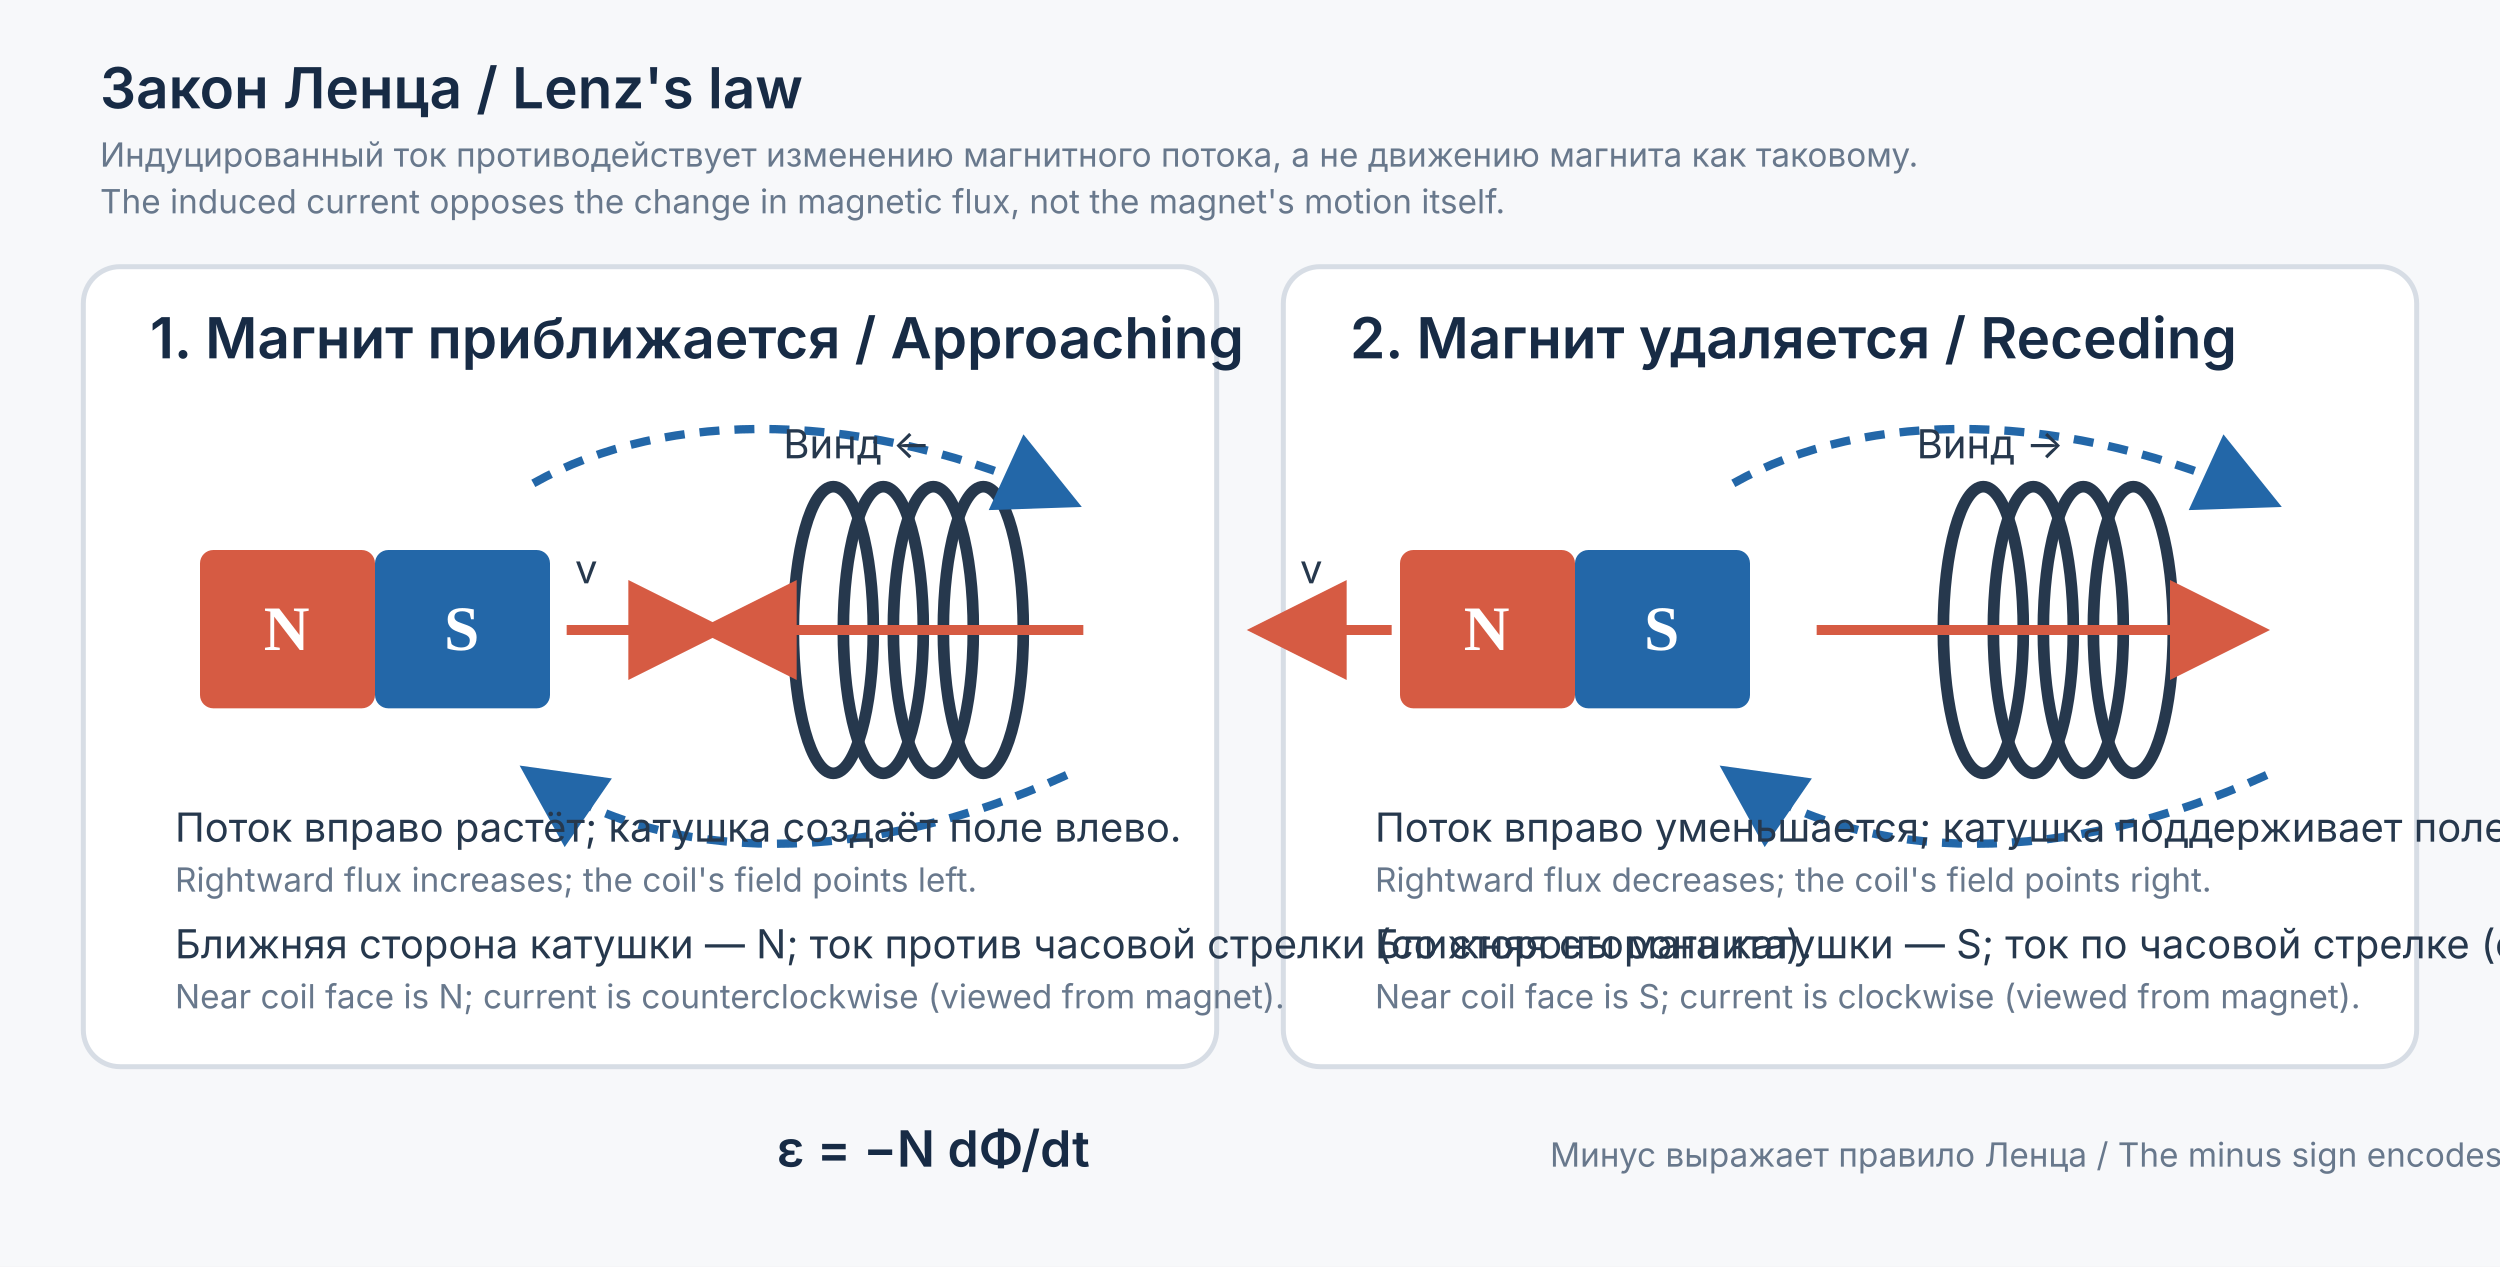
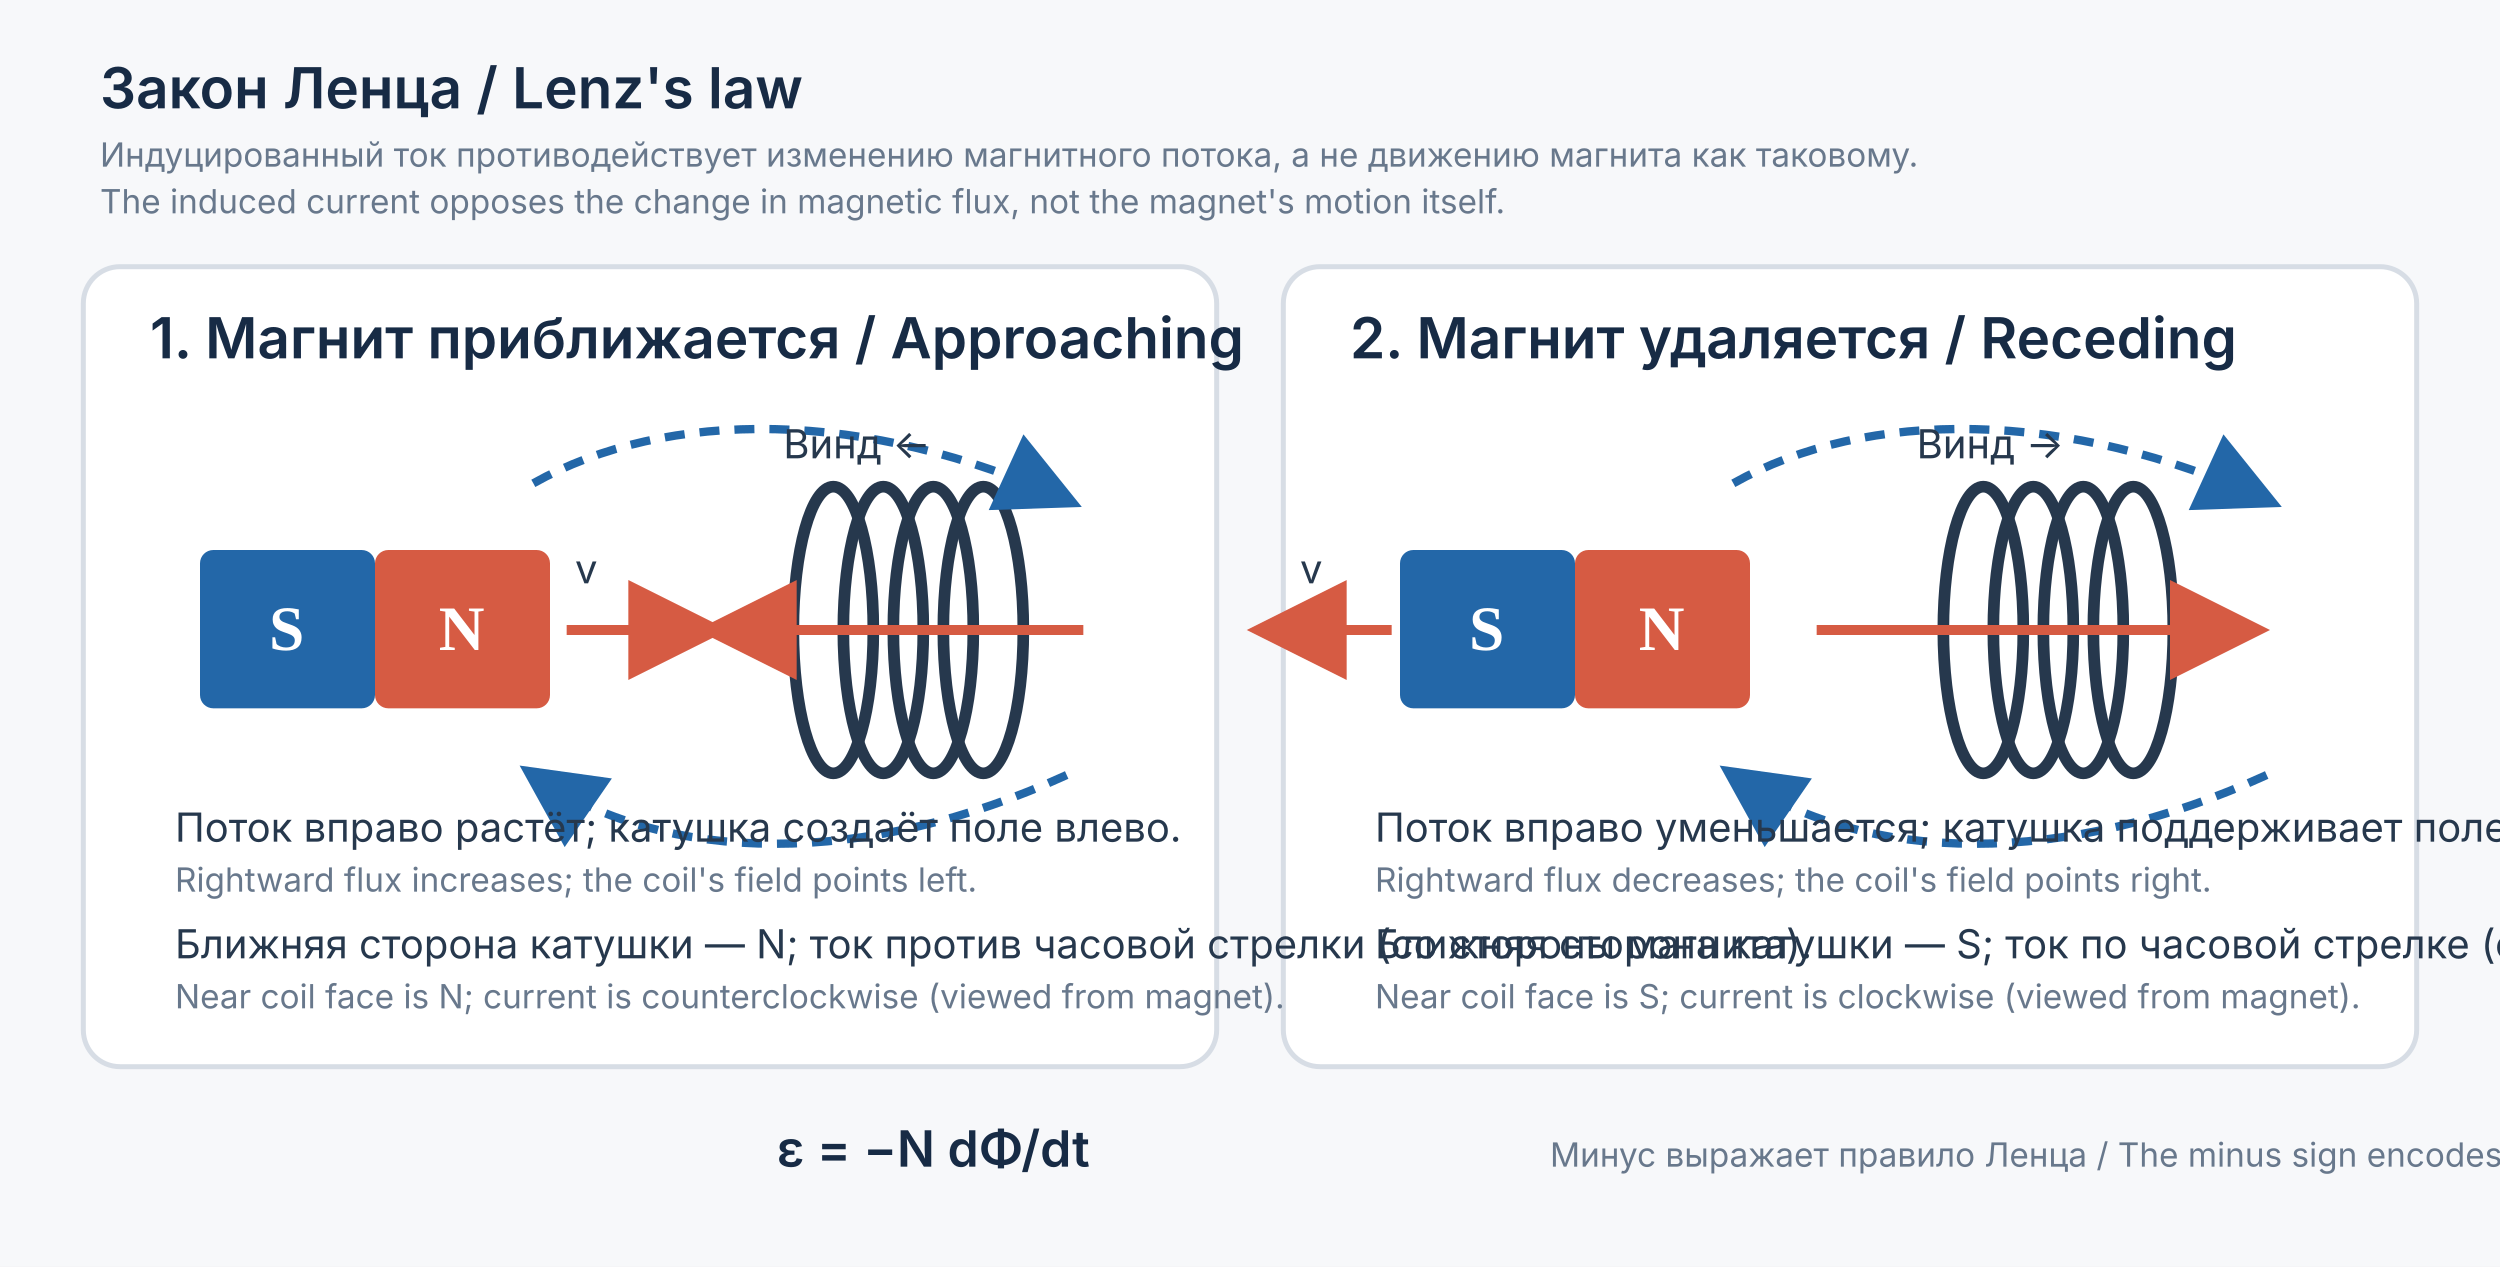
<svg xmlns="http://www.w3.org/2000/svg" viewBox="0 0 1500 760" role="img" aria-labelledby="t d">
  <defs>
    <marker id="red" markerWidth="10" markerHeight="10" refX="8" refY="5" orient="auto">
      <path d="M0 0L10 5L0 10Z" fill="#d65b43" />
    </marker>
    <marker id="blue" markerWidth="10" markerHeight="10" refX="8" refY="5" orient="auto">
      <path d="M0 0L10 5L0 10Z" fill="#2367a8" />
    </marker>
    <style>
.bg{fill:#f7f8fa}.card{fill:#fff;stroke:#d7dde5;stroke-width:3}.h{font:600 34px Inter,Arial,sans-serif;fill:#172b45}.lab{font:24px Inter,Arial,sans-serif;fill:#26384d}.en{font:20px Inter,Arial,sans-serif;fill:#68788c}.formula{font:600 30px Inter,Arial,sans-serif;fill:#172b45}.magN{fill:#d65b43}.magS{fill:#2367a8}.coil{fill:none;stroke:#26384d;stroke-width:7}.ext{fill:none;stroke:#2367a8;stroke-width:5;stroke-dasharray:12 9;marker-end:url(#blue)}.ind{fill:none;stroke:#d65b43;stroke-width:6;marker-end:url(#red)}.motion{fill:none;stroke:#d65b43;stroke-width:6;marker-end:url(#red)}
</style>
  </defs>
  <rect class="bg" width="1500" height="760" />
  <text class="h" x="60" y="65">Закон Ленца / Lenz's law</text>
  <text class="en" x="60" y="100">Индуцированный ток противодействует изменению магнитного потока, а не движению магнита как таковому.</text>
  <text class="en" x="60" y="128">The induced current opposes the change in magnetic flux, not the magnet's motion itself.</text>
  <rect class="card" x="50" y="160" width="680" height="480" rx="22" />
  <rect class="card" x="770" y="160" width="680" height="480" rx="22" />
  <text class="h" x="90" y="215">1. Магнит приближается / Approaching</text>
-   <rect class="magN" x="120" y="330" width="105" height="95" rx="8" />
-   <rect class="magS" x="225" y="330" width="105" height="95" rx="8" />
-   <text x="172" y="390" font-size="38" text-anchor="middle" fill="#fff" font-weight="700">N</text>
-   <text x="277" y="390" font-size="38" text-anchor="middle" fill="#fff" font-weight="700">S</text>
+   <rect class="magS" x="120" y="330" width="105" height="95" rx="8" />
+   <rect class="magN" x="225" y="330" width="105" height="95" rx="8" />
+   <text x="172" y="390" font-size="38" text-anchor="middle" fill="#fff" font-weight="700">S</text>
+   <text x="277" y="390" font-size="38" text-anchor="middle" fill="#fff" font-weight="700">N</text>
  <path d="M340 378 H425" class="motion" />
  <text class="lab" x="345" y="350">v</text>
  <g class="coil">
    <ellipse cx="500" cy="378" rx="24" ry="86" />
    <ellipse cx="530" cy="378" rx="24" ry="86" />
    <ellipse cx="560" cy="378" rx="24" ry="86" />
    <ellipse cx="590" cy="378" rx="24" ry="86" />
  </g>
  <path d="M320 290 C400 245 520 245 640 300" class="ext" />
  <path d="M640 465 C520 520 400 520 320 465" class="ext" />
  <path d="M650 378 H430" class="ind" />
  <text class="lab" x="470" y="275">Bинд ←</text>
  <text class="lab" x="105" y="505">Поток вправо растёт; катушка создаёт поле влево.</text>
  <text class="en" x="105" y="535">Rightward flux increases; the coil's field points left.</text>
  <text class="lab" x="105" y="575">Ближняя сторона катушки — N; ток против часовой стрелки (со стороны магнита).</text>
  <text class="en" x="105" y="605">Near coil face is N; current is counterclockwise (viewed from magnet).</text>
  <text class="h" x="810" y="215">2. Магнит удаляется / Receding</text>
-   <rect class="magN" x="840" y="330" width="105" height="95" rx="8" />
-   <rect class="magS" x="945" y="330" width="105" height="95" rx="8" />
-   <text x="892" y="390" font-size="38" text-anchor="middle" fill="#fff" font-weight="700">N</text>
-   <text x="997" y="390" font-size="38" text-anchor="middle" fill="#fff" font-weight="700">S</text>
+   <rect class="magS" x="840" y="330" width="105" height="95" rx="8" />
+   <rect class="magN" x="945" y="330" width="105" height="95" rx="8" />
+   <text x="892" y="390" font-size="38" text-anchor="middle" fill="#fff" font-weight="700">S</text>
+   <text x="997" y="390" font-size="38" text-anchor="middle" fill="#fff" font-weight="700">N</text>
  <path d="M835 378 H760" class="motion" />
  <text class="lab" x="780" y="350">v</text>
  <g class="coil">
    <ellipse cx="1190" cy="378" rx="24" ry="86" />
    <ellipse cx="1220" cy="378" rx="24" ry="86" />
    <ellipse cx="1250" cy="378" rx="24" ry="86" />
    <ellipse cx="1280" cy="378" rx="24" ry="86" />
  </g>
  <path d="M1040 290 C1120 245 1240 245 1360 300" class="ext" />
  <path d="M1360 465 C1240 520 1120 520 1040 465" class="ext" />
  <path d="M1090 378 H1350" class="ind" />
  <text class="lab" x="1150" y="275">Bинд →</text>
  <text class="lab" x="825" y="505">Поток вправо уменьшается; катушка поддерживает поле вправо.</text>
  <text class="en" x="825" y="535">Rightward flux decreases; the coil's field points right.</text>
  <text class="lab" x="825" y="575">Ближняя сторона катушки — S; ток по часовой стрелке (со стороны магнита).</text>
  <text class="en" x="825" y="605">Near coil face is S; current is clockwise (viewed from magnet).</text>
  <text class="formula" x="560" y="700" text-anchor="middle">ε = −N dΦ/dt</text>
  <text class="en" x="930" y="700">Минус выражает правило Ленца / The minus sign encodes Lenz's law</text>
</svg>
